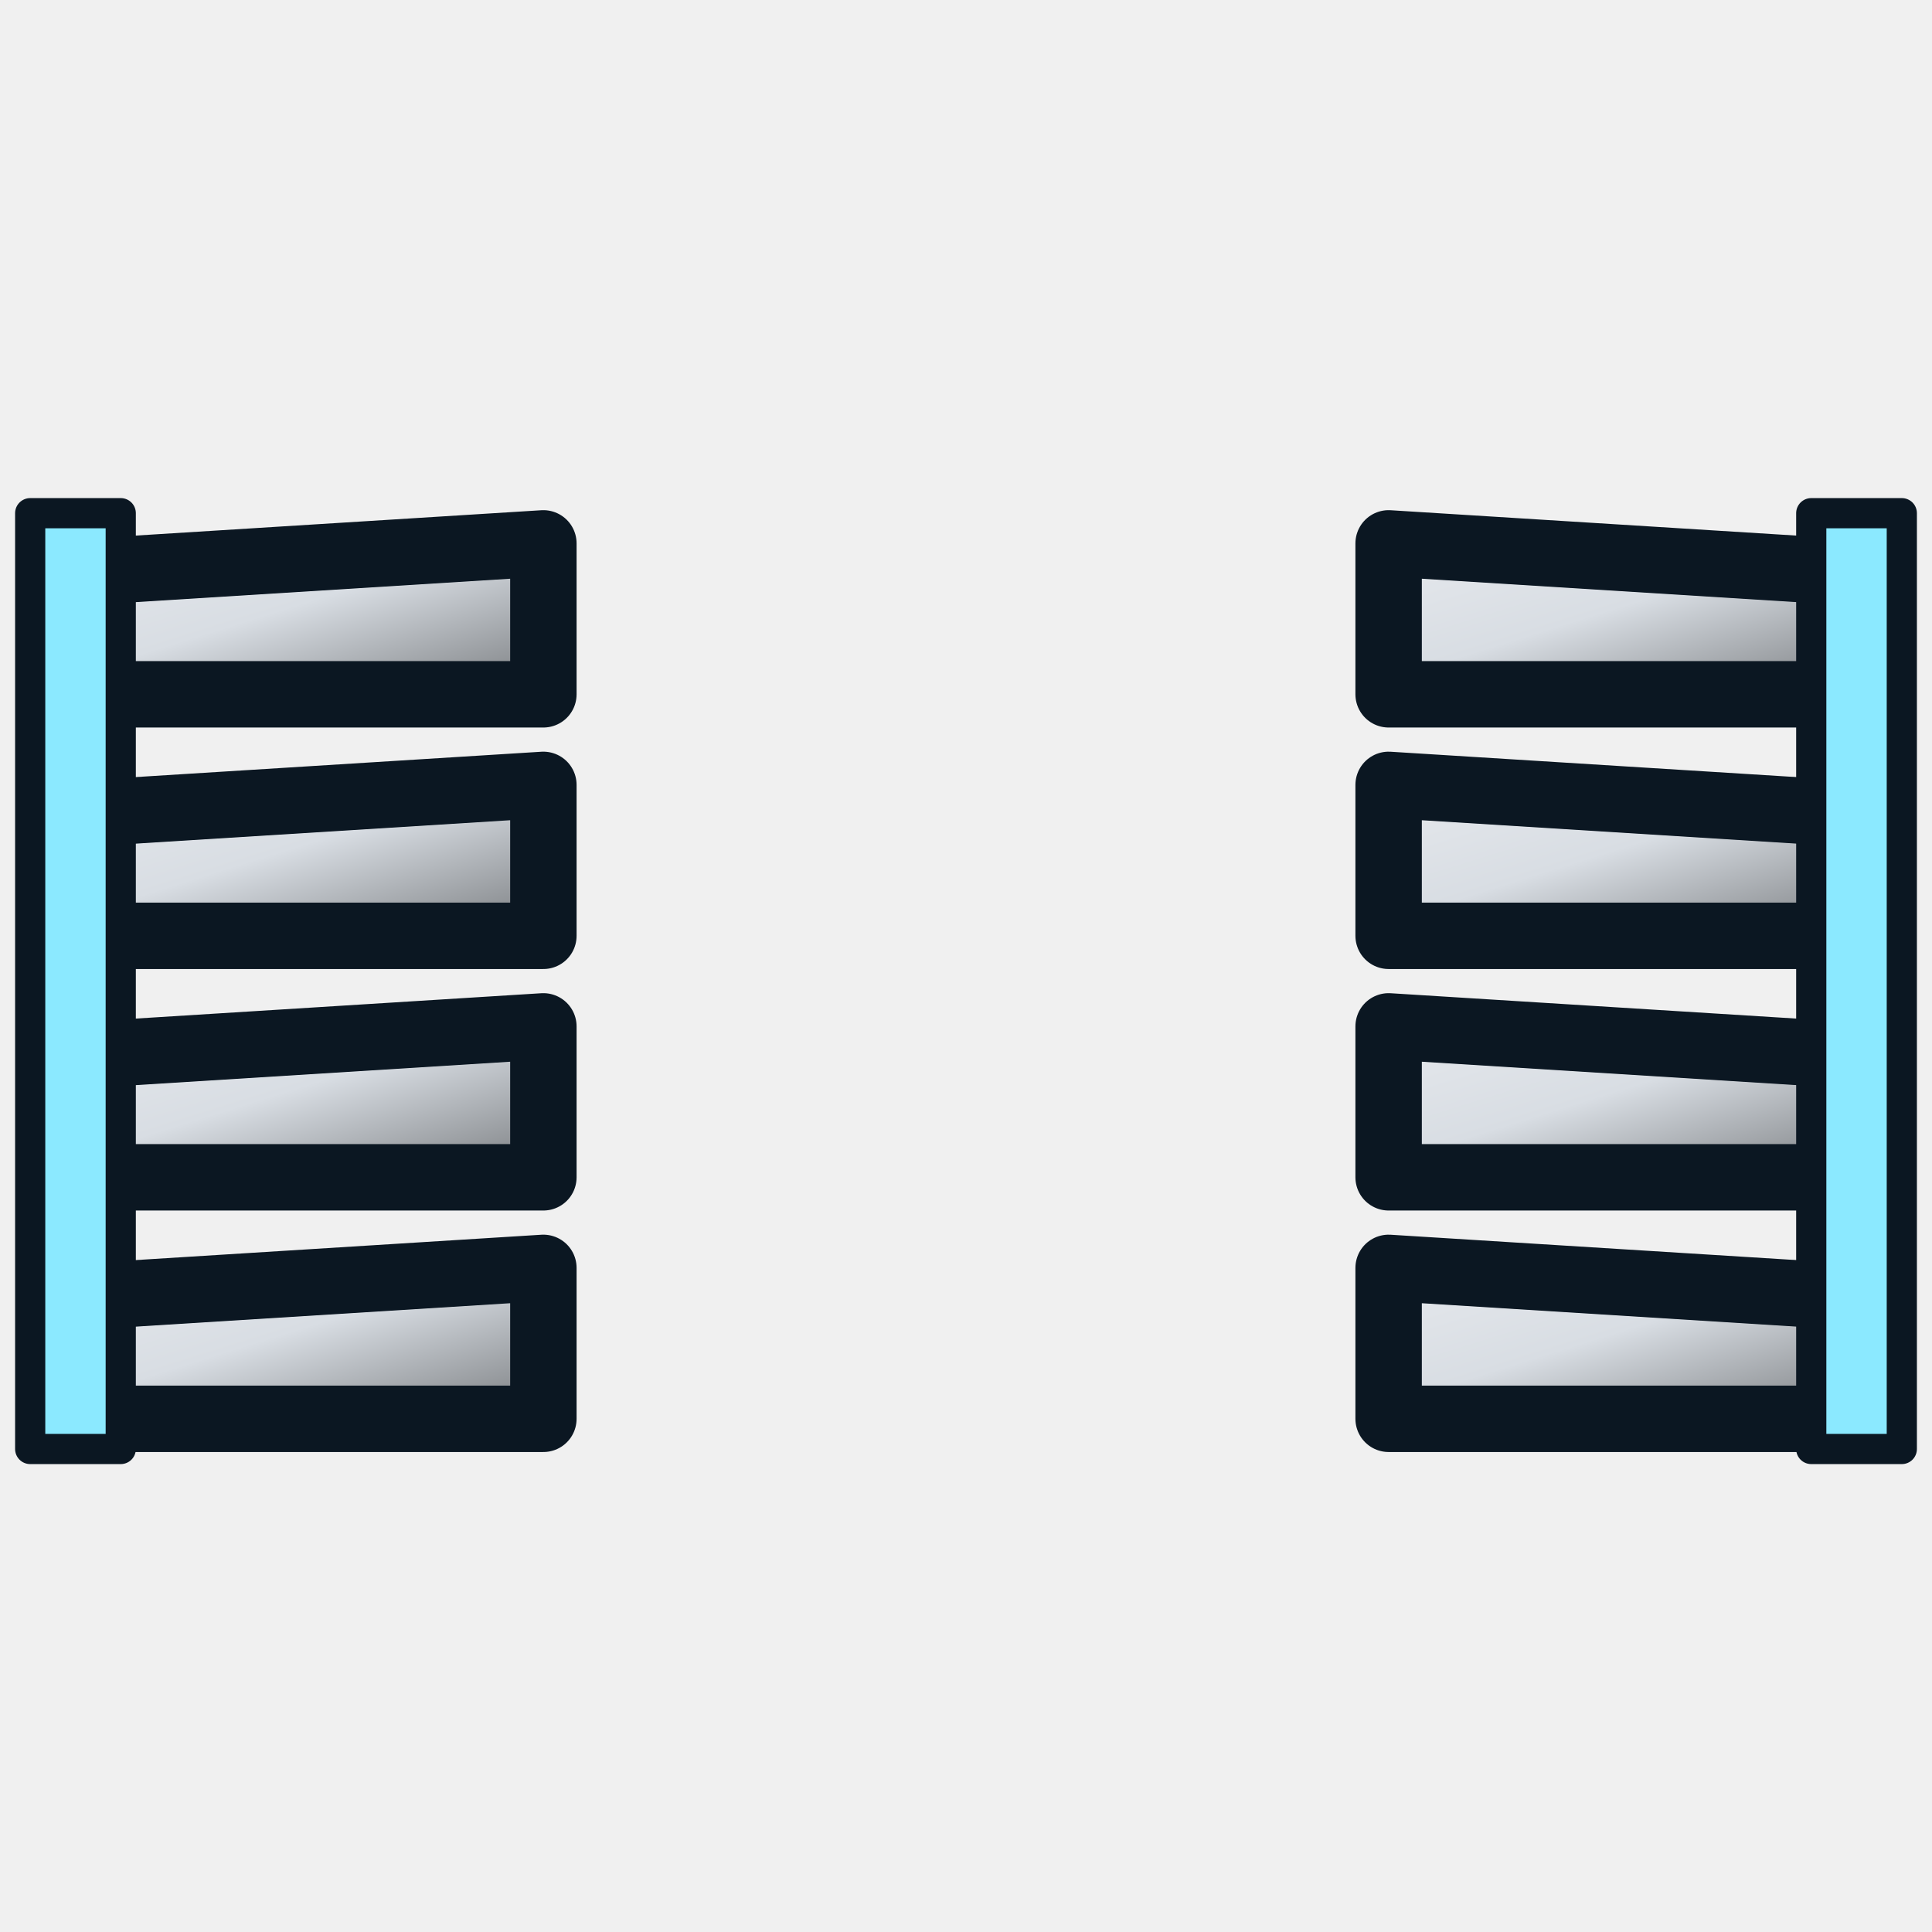
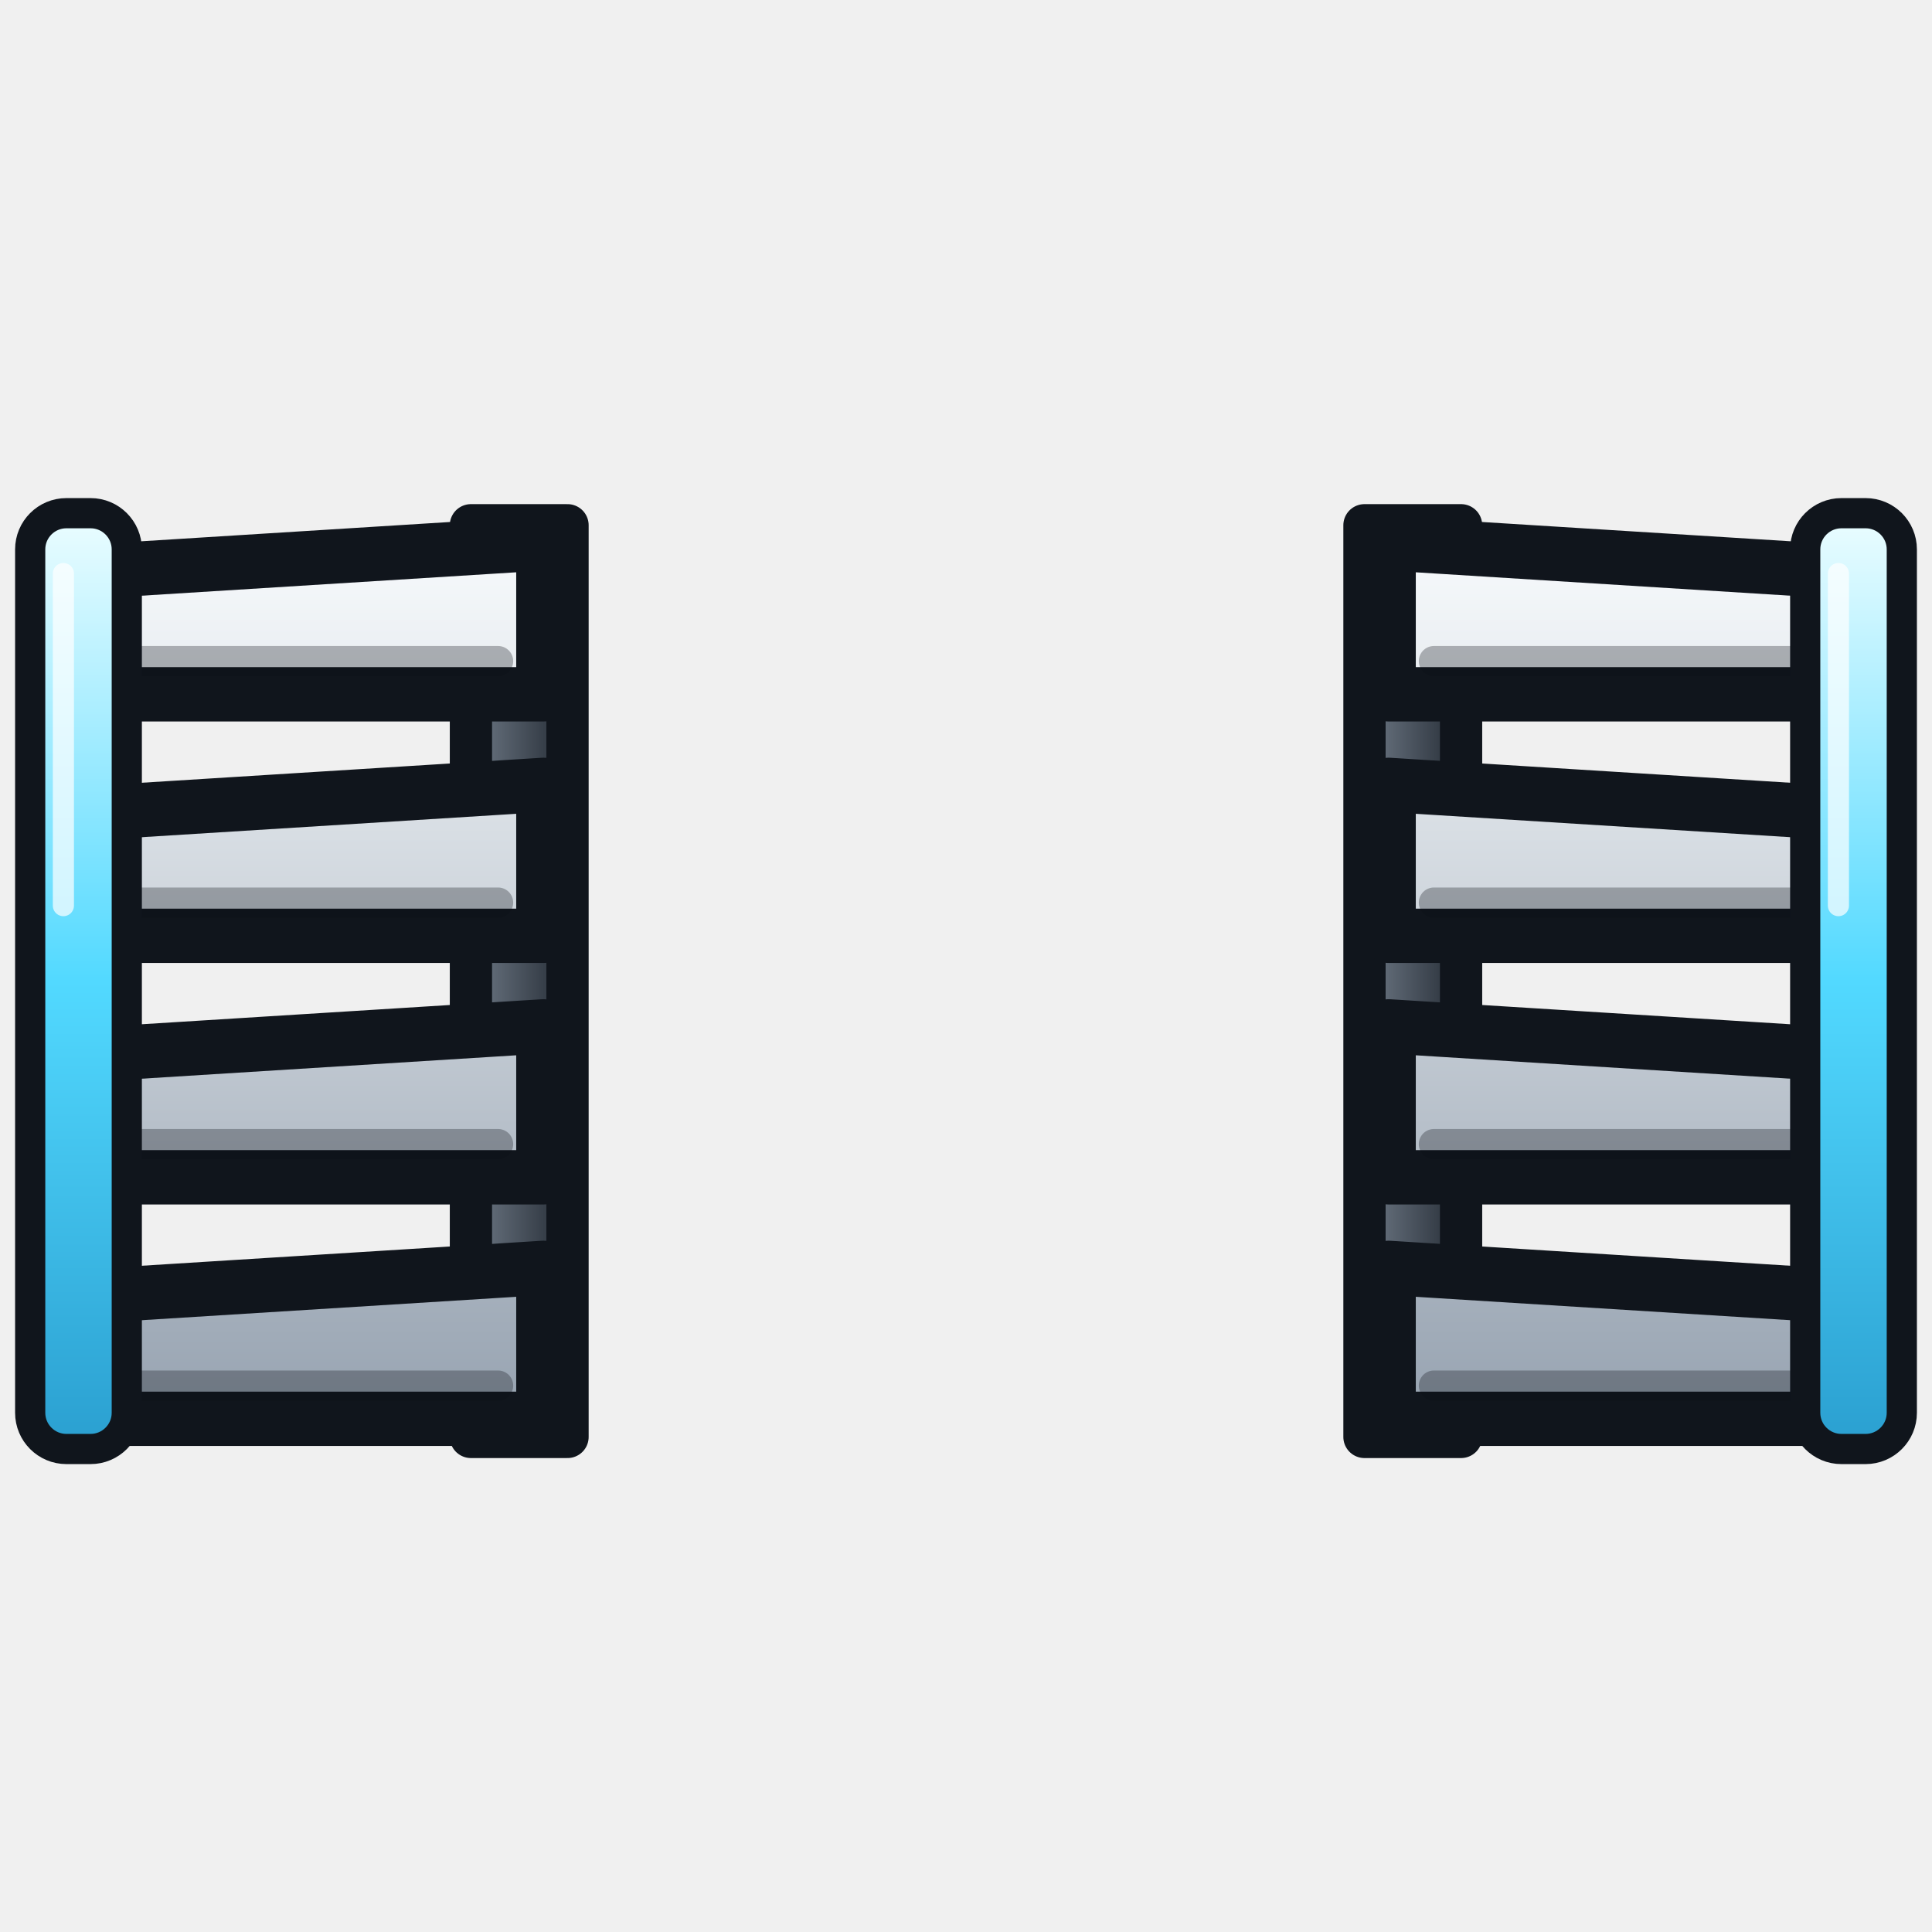
<svg xmlns="http://www.w3.org/2000/svg" viewBox="0 0 64 64">
  <defs>
    <linearGradient id="accent-fill" x1="0" y1="0" x2="1" y2="1">
-       <stop id="accent-light" offset="0" stop-color="#f2b393" />
-       <stop id="accent-base" offset="0.5" stop-color="#e8743b" />
-       <stop id="accent-dark" offset="1" stop-color="#8b4623" />
+       <stop id="accent-light" offset="0" stop-color="#ffa36b" />
+       <stop id="accent-base" offset="0.55" stop-color="#e8743b" />
+       <stop id="accent-dark" offset="1" stop-color="#9c4119" />
    </linearGradient>
-     <linearGradient id="md8dde33545" x1="0" y1="0" x2="1" y2="1">
-       <stop offset="0" stop-color="#e6e9ed" />
-       <stop offset="0.45" stop-color="#d8dde3" />
-       <stop offset="1" stop-color="#777a7d" />
+     <linearGradient id="fin" x1="0" y1="0" x2="0" y2="1">
+       <stop offset="0" stop-color="#f7fafc" />
+       <stop offset="1" stop-color="#97a3b1" />
+     </linearGradient>
+     <linearGradient id="pipe" x1="0" y1="0" x2="1" y2="0">
+       <stop offset="0" stop-color="#6f7a87" />
+       <stop offset="1" stop-color="#252c35" />
+     </linearGradient>
+     <linearGradient id="cool" x1="0" y1="0" x2="0" y2="1">
+       <stop offset="0" stop-color="#ecfdff" />
+       <stop offset="0.5" stop-color="#52d9ff" />
+       <stop offset="1" stop-color="#2a9fd0" />
    </linearGradient>
  </defs>
-   <g id="base" stroke="#0b1722" stroke-width="2.2" stroke-linejoin="round" stroke-linecap="round">
-     <path d="M18 18 L2 19 L2 23 L18 23 Z" fill="url(#md8dde33545)" />
-     <path d="M18 26 L2 27 L2 31 L18 31 Z" fill="url(#md8dde33545)" />
-     <path d="M18 34 L2 35 L2 39 L18 39 Z" fill="url(#md8dde33545)" />
-     <path d="M18 42 L2 43 L2 47 L18 47 Z" fill="url(#md8dde33545)" />
-     <path d="M46 18 L62 19 L62 23 L46 23 Z" fill="url(#md8dde33545)" />
-     <path d="M46 26 L62 27 L62 31 L46 31 Z" fill="url(#md8dde33545)" />
-     <path d="M46 34 L62 35 L62 39 L46 39 Z" fill="url(#md8dde33545)" />
-     <path d="M46 42 L62 43 L62 47 L46 47 Z" fill="url(#md8dde33545)" />
+   <g id="base" stroke="#10151c" stroke-width="1.8" stroke-linejoin="round" stroke-linecap="round">
+     <path d="M18.8 17.4 L15.6 17.4 L15.6 47.6 L18.8 47.6 Z" fill="url(#pipe)" stroke-width="1.4" />
+     <path d="M18 18 L2 19 L2 23 L18 23 Z M18 26 L2 27 L2 31 L18 31 Z M18 34 L2 35 L2 39 L18 39 Z M18 42 L2 43 L2 47 L18 47 Z" fill="url(#fin)" />
+     <path d="M16.5 21.9 L3.4 21.9 M16.5 29.9 L3.4 29.9 M16.5 37.9 L3.4 37.9 M16.5 45.9 L3.4 45.9" fill="none" stroke="#0a0f16" stroke-opacity="0.3" stroke-width="1" />
+     <path d="M45.2 17.4 L48.4 17.4 L48.4 47.6 L45.2 47.6 Z" fill="url(#pipe)" stroke-width="1.4" />
+     <path d="M46 18 L62 19 L62 23 L46 23 Z M46 26 L62 27 L62 31 L46 31 Z M46 34 L62 35 L62 39 L46 39 Z M46 42 L62 43 L62 47 L46 47 Z" fill="url(#fin)" />
+     <path d="M47.5 21.9 L60.6 21.9 M47.5 29.9 L60.6 29.9 M47.5 37.9 L60.6 37.9 M47.5 45.9 L60.6 45.9" fill="none" stroke="#0a0f16" stroke-opacity="0.3" stroke-width="1" />
  </g>
-   <g id="accent" stroke="#0b1722" stroke-width="2.2" stroke-linejoin="round" stroke-linecap="round">
-     <path d="M4 17 L1 17 L1 48 L4 48 Z" fill="#8be9ff" stroke-width="1" />
-     <path d="M60 17 L63 17 L63 48 L60 48 Z" fill="#8be9ff" stroke-width="1" />
+   <g id="accent" stroke="#10151c" stroke-width="1.8" stroke-linejoin="round" stroke-linecap="round">
+     <rect x="1" y="17" width="3.2" height="31" rx="1.2" fill="url(#cool)" stroke-width="1" />
+     <rect x="59.8" y="17" width="3.2" height="31" rx="1.2" fill="url(#cool)" stroke-width="1" />
+     <path d="M2.1 19 L2.1 30 M60.9 19 L60.9 30" fill="none" stroke="#ffffff" stroke-opacity="0.7" stroke-width="0.7" />
  </g>
</svg>
